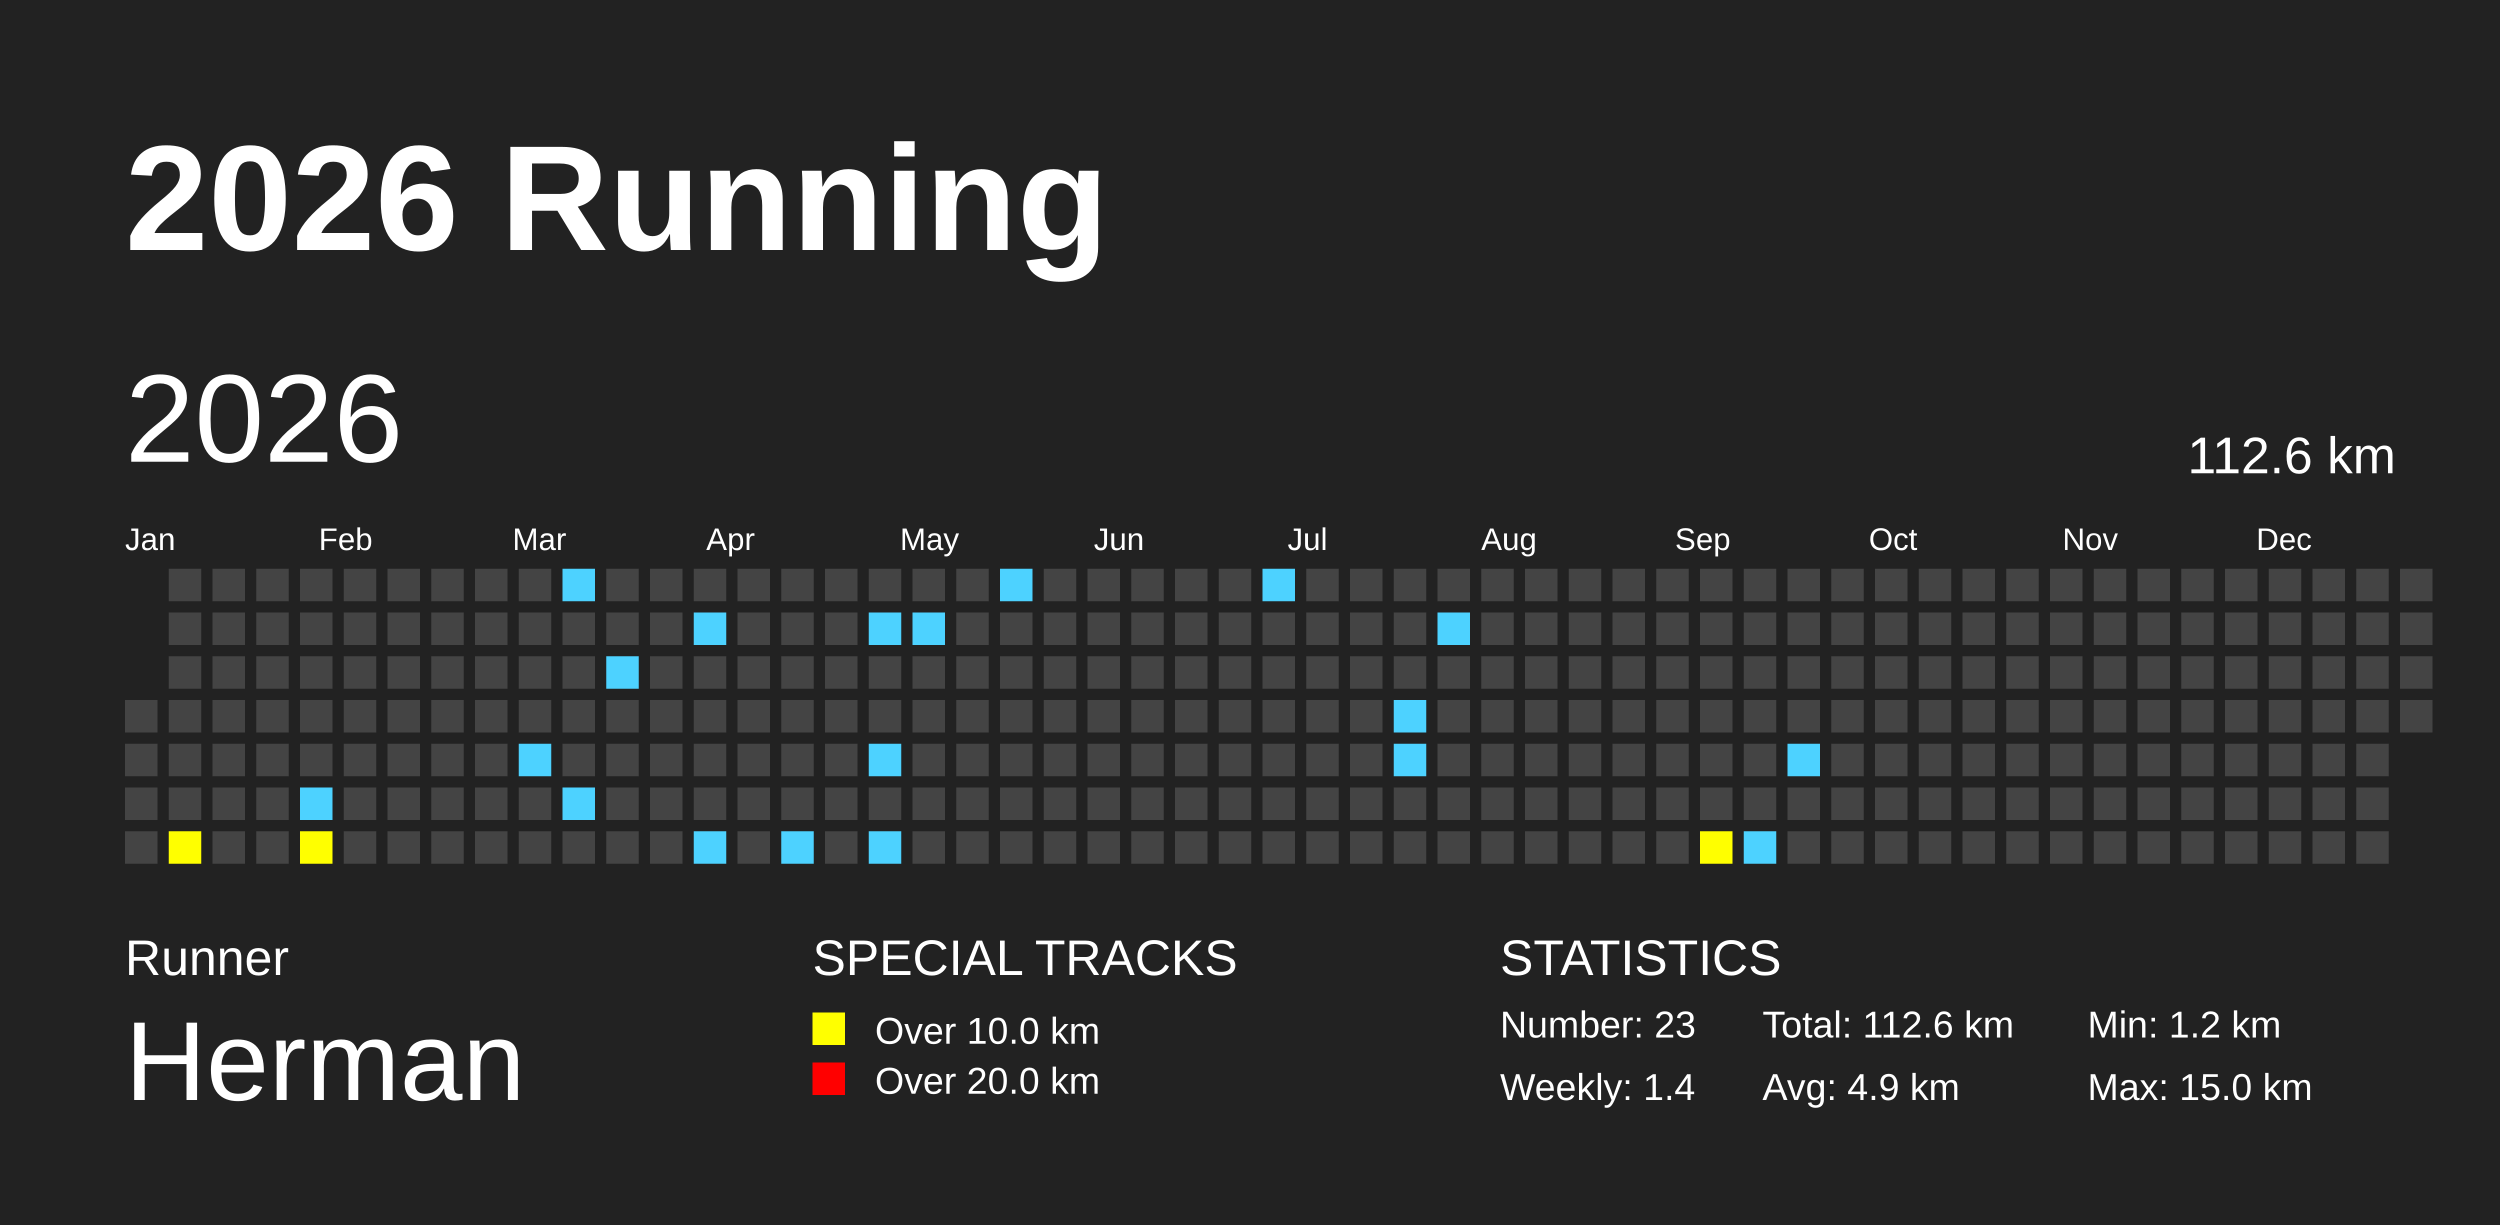
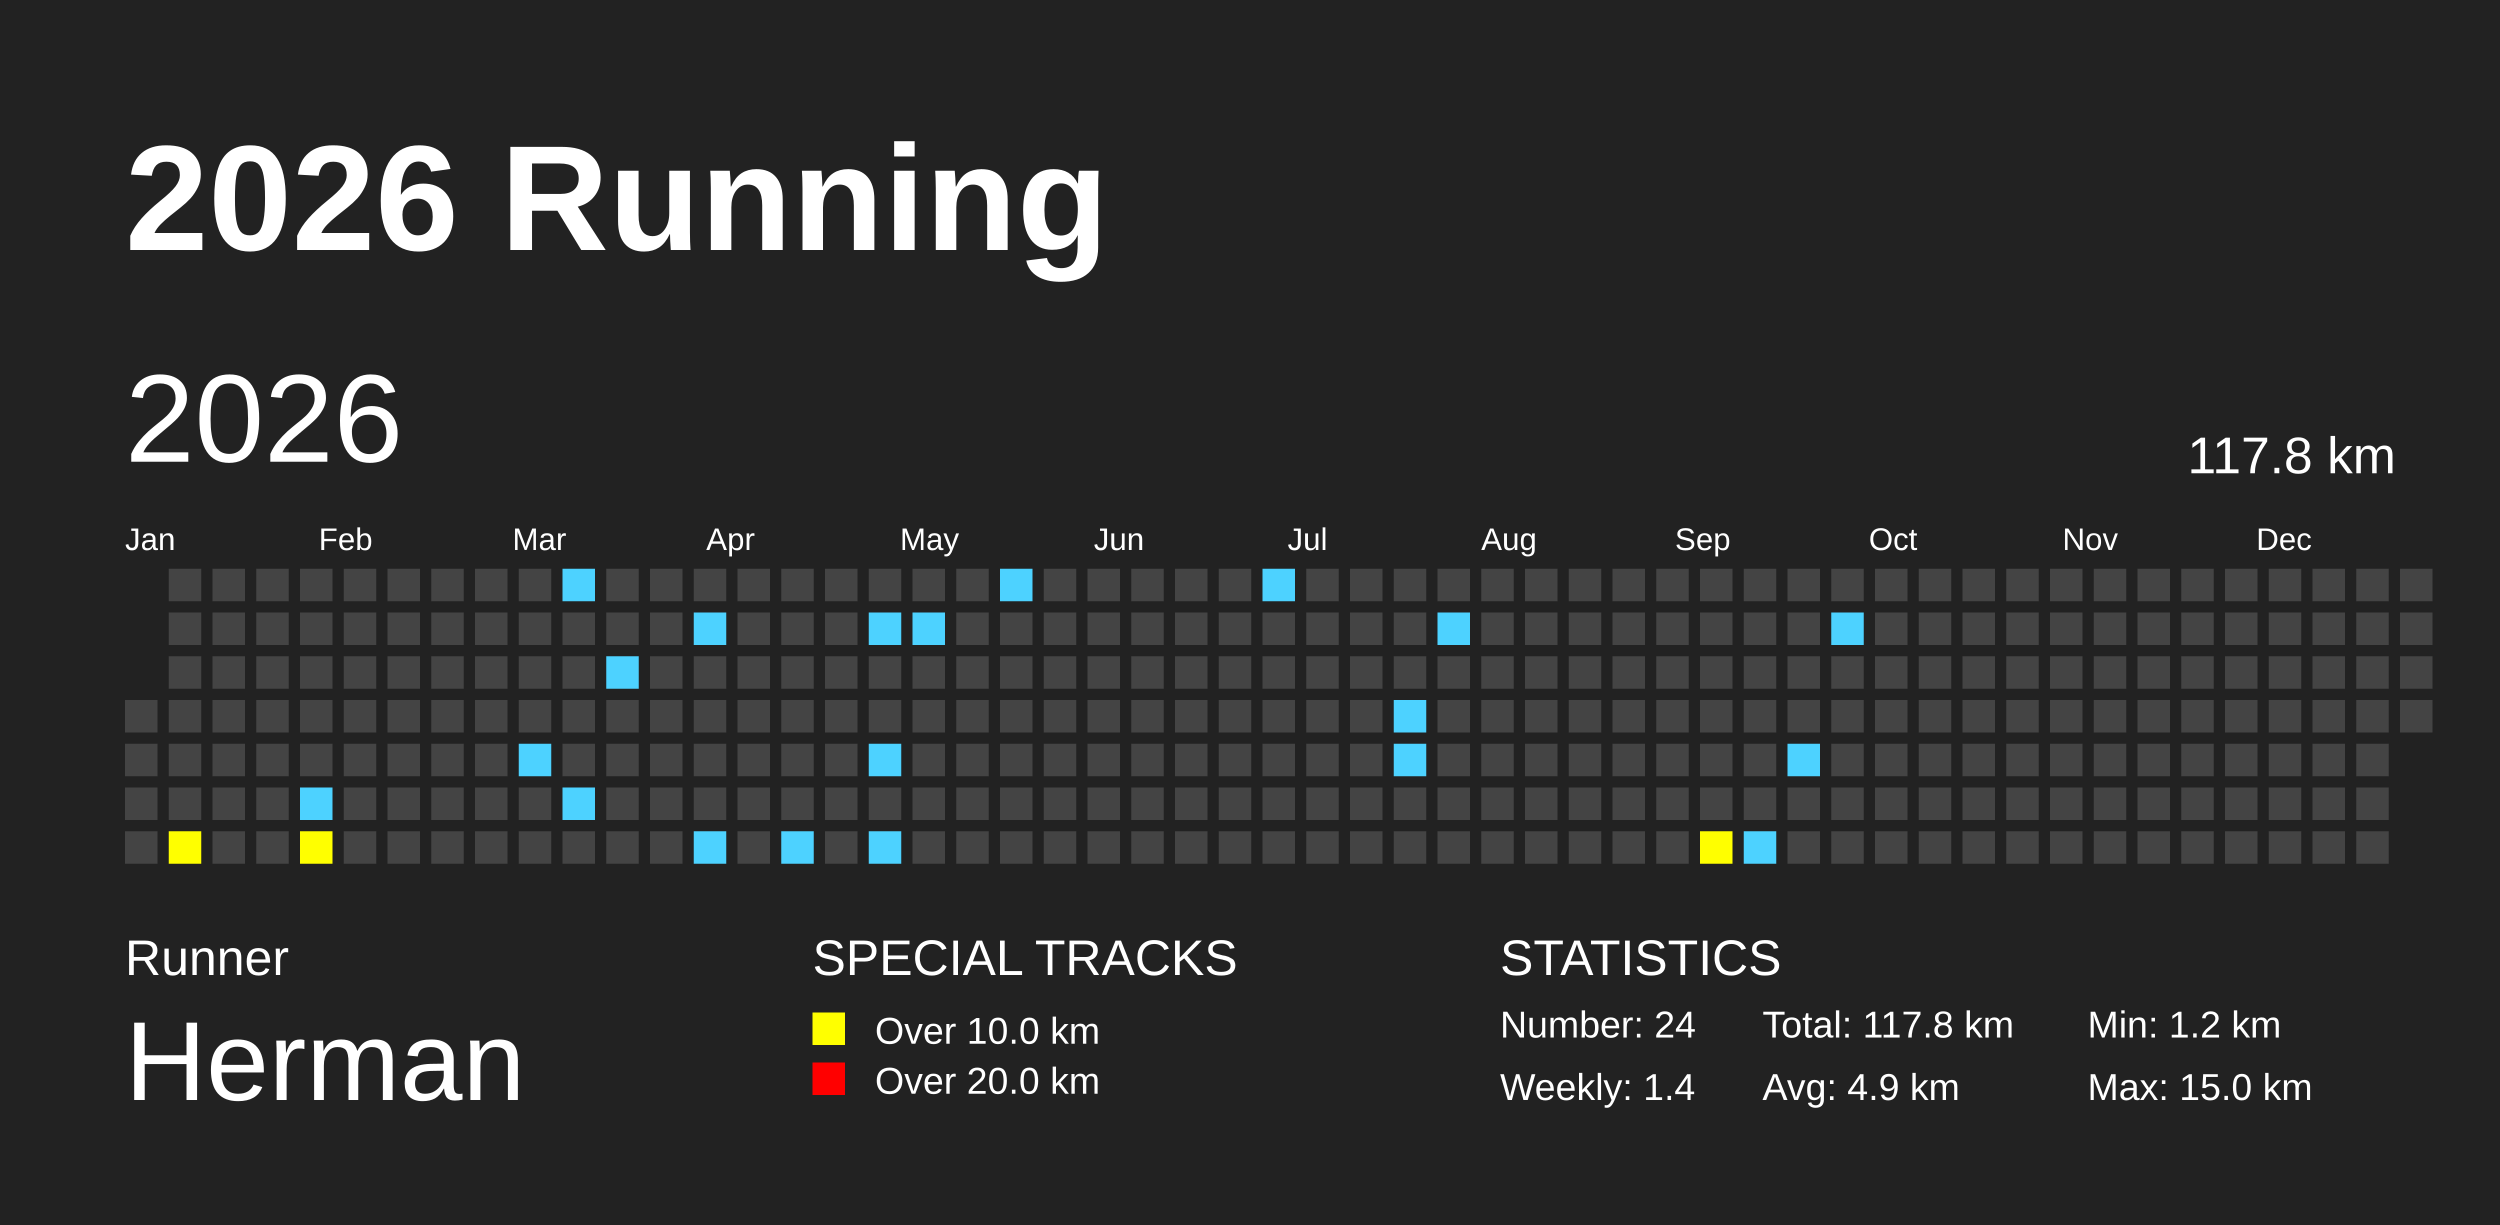
<svg xmlns="http://www.w3.org/2000/svg" baseProfile="full" height="98mm" version="1.1" viewBox="0,0,200,98" width="200mm">
  <defs />
  <rect fill="#222222" height="98" width="200" x="0" y="0" />
  <text fill="#FFFFFF" style="font-size:12px; font-family:Arial; font-weight:bold;" x="10" y="20">2026 Running</text>
  <text fill="#FFFFFF" style="font-size:4px; font-family:Arial" x="10" y="78">Runner</text>
  <text fill="#FFFFFF" style="font-size:9px; font-family:Arial" x="10" y="88">Herman</text>
  <text fill="#FFFFFF" style="font-size:4px; font-family:Arial" x="65" y="78">SPECIAL TRACKS</text>
  <rect fill="yellow" height="2.6" width="2.6" x="65" y="81" />
  <text fill="#FFFFFF" style="font-size:3px; font-family:Arial" x="70" y="83.5">Over 10.0 km</text>
  <rect fill="red" height="2.6" width="2.6" x="65" y="85" />
  <text fill="#FFFFFF" style="font-size:3px; font-family:Arial" x="70" y="87.5">Over 20.0 km</text>
  <text fill="#FFFFFF" style="font-size:4px; font-family:Arial" x="120" y="78">STATISTICS</text>
-   <text fill="#FFFFFF" style="font-size:3px; font-family:Arial" x="120" y="83">Number: 23</text>
+   <text fill="#FFFFFF" style="font-size:3px; font-family:Arial" x="120" y="83">Number: 24</text>
  <text fill="#FFFFFF" style="font-size:3px; font-family:Arial" x="120" y="88">Weekly: 1.4</text>
-   <text fill="#FFFFFF" style="font-size:3px; font-family:Arial" x="141" y="83">Total: 112.6 km</text>
+   <text fill="#FFFFFF" style="font-size:3px; font-family:Arial" x="141" y="83">Total: 117.8 km</text>
  <text fill="#FFFFFF" style="font-size:3px; font-family:Arial" x="141" y="88">Avg: 4.9 km</text>
  <text fill="#FFFFFF" style="font-size:3px; font-family:Arial" x="167" y="83">Min: 1.2 km</text>
  <text fill="#FFFFFF" style="font-size:3px; font-family:Arial" x="167" y="88">Max: 15.0 km</text>
  <text dominant-baseline="hanging" fill="#FFFFFF" style="font-size:10.0px; font-family:Arial;" x="10" y="30">2026</text>
-   <text dominant-baseline="hanging" fill="#FFFFFF" style="font-size:4.125px; font-family:Arial;" x="175" y="35">112.6 km</text>
+   <text dominant-baseline="hanging" fill="#FFFFFF" style="font-size:4.125px; font-family:Arial;" x="175" y="35">117.8 km</text>
  <text fill="#FFFFFF" style="font-size:2.5px; font-family:Arial" x="10.0" y="44">Jan</text>
  <text fill="#FFFFFF" style="font-size:2.5px; font-family:Arial" x="25.5" y="44">Feb</text>
  <text fill="#FFFFFF" style="font-size:2.5px; font-family:Arial" x="41.0" y="44">Mar</text>
  <text fill="#FFFFFF" style="font-size:2.5px; font-family:Arial" x="56.5" y="44">Apr</text>
  <text fill="#FFFFFF" style="font-size:2.5px; font-family:Arial" x="72.0" y="44">May</text>
  <text fill="#FFFFFF" style="font-size:2.5px; font-family:Arial" x="87.5" y="44">Jun</text>
  <text fill="#FFFFFF" style="font-size:2.5px; font-family:Arial" x="103.0" y="44">Jul</text>
  <text fill="#FFFFFF" style="font-size:2.5px; font-family:Arial" x="118.5" y="44">Aug</text>
  <text fill="#FFFFFF" style="font-size:2.5px; font-family:Arial" x="134.0" y="44">Sep</text>
  <text fill="#FFFFFF" style="font-size:2.5px; font-family:Arial" x="149.5" y="44">Oct</text>
  <text fill="#FFFFFF" style="font-size:2.5px; font-family:Arial" x="165.0" y="44">Nov</text>
  <text fill="#FFFFFF" style="font-size:2.5px; font-family:Arial" x="180.5" y="44">Dec</text>
  <rect fill="#444444" height="2.6" width="2.6" x="10.0" y="56.0" />
  <rect fill="#444444" height="2.6" width="2.6" x="10.0" y="59.5" />
  <rect fill="#444444" height="2.6" width="2.6" x="10.0" y="63.0" />
  <rect fill="#444444" height="2.6" width="2.6" x="10.0" y="66.5" />
  <rect fill="#444444" height="2.6" width="2.6" x="13.5" y="45.5" />
  <rect fill="#444444" height="2.6" width="2.6" x="13.5" y="49.0" />
  <rect fill="#444444" height="2.6" width="2.6" x="13.5" y="52.5" />
  <rect fill="#444444" height="2.6" width="2.6" x="13.5" y="56.0" />
  <rect fill="#444444" height="2.6" width="2.6" x="13.5" y="59.5" />
  <rect fill="#444444" height="2.6" width="2.6" x="13.5" y="63.0" />
  <rect fill="yellow" height="2.6" width="2.6" x="13.5" y="66.5" />
  <rect fill="#444444" height="2.6" width="2.6" x="17.0" y="45.5" />
  <rect fill="#444444" height="2.6" width="2.6" x="17.0" y="49.0" />
  <rect fill="#444444" height="2.6" width="2.6" x="17.0" y="52.5" />
  <rect fill="#444444" height="2.6" width="2.6" x="17.0" y="56.0" />
  <rect fill="#444444" height="2.6" width="2.6" x="17.0" y="59.5" />
  <rect fill="#444444" height="2.6" width="2.6" x="17.0" y="63.0" />
  <rect fill="#444444" height="2.6" width="2.6" x="17.0" y="66.5" />
  <rect fill="#444444" height="2.6" width="2.6" x="20.5" y="45.5" />
  <rect fill="#444444" height="2.6" width="2.6" x="20.5" y="49.0" />
  <rect fill="#444444" height="2.6" width="2.6" x="20.5" y="52.5" />
  <rect fill="#444444" height="2.6" width="2.6" x="20.5" y="56.0" />
  <rect fill="#444444" height="2.6" width="2.6" x="20.5" y="59.5" />
  <rect fill="#444444" height="2.6" width="2.6" x="20.5" y="63.0" />
  <rect fill="#444444" height="2.6" width="2.6" x="20.5" y="66.5" />
  <rect fill="#444444" height="2.6" width="2.6" x="24.0" y="45.5" />
  <rect fill="#444444" height="2.6" width="2.6" x="24.0" y="49.0" />
  <rect fill="#444444" height="2.6" width="2.6" x="24.0" y="52.5" />
  <rect fill="#444444" height="2.6" width="2.6" x="24.0" y="56.0" />
  <rect fill="#444444" height="2.6" width="2.6" x="24.0" y="59.5" />
  <rect fill="#4DD2FF" height="2.6" width="2.6" x="24.0" y="63.0" />
  <rect fill="yellow" height="2.6" width="2.6" x="24.0" y="66.5" />
  <rect fill="#444444" height="2.6" width="2.6" x="27.5" y="45.5" />
  <rect fill="#444444" height="2.6" width="2.6" x="27.5" y="49.0" />
  <rect fill="#444444" height="2.6" width="2.6" x="27.5" y="52.5" />
  <rect fill="#444444" height="2.6" width="2.6" x="27.5" y="56.0" />
  <rect fill="#444444" height="2.6" width="2.6" x="27.5" y="59.5" />
  <rect fill="#444444" height="2.6" width="2.6" x="27.5" y="63.0" />
  <rect fill="#444444" height="2.6" width="2.6" x="27.5" y="66.5" />
  <rect fill="#444444" height="2.6" width="2.6" x="31.0" y="45.5" />
  <rect fill="#444444" height="2.6" width="2.6" x="31.0" y="49.0" />
  <rect fill="#444444" height="2.6" width="2.6" x="31.0" y="52.5" />
  <rect fill="#444444" height="2.6" width="2.6" x="31.0" y="56.0" />
  <rect fill="#444444" height="2.6" width="2.6" x="31.0" y="59.5" />
  <rect fill="#444444" height="2.6" width="2.6" x="31.0" y="63.0" />
  <rect fill="#444444" height="2.6" width="2.6" x="31.0" y="66.5" />
  <rect fill="#444444" height="2.6" width="2.6" x="34.5" y="45.5" />
  <rect fill="#444444" height="2.6" width="2.6" x="34.5" y="49.0" />
  <rect fill="#444444" height="2.6" width="2.6" x="34.5" y="52.5" />
  <rect fill="#444444" height="2.6" width="2.6" x="34.5" y="56.0" />
  <rect fill="#444444" height="2.6" width="2.6" x="34.5" y="59.5" />
  <rect fill="#444444" height="2.6" width="2.6" x="34.5" y="63.0" />
  <rect fill="#444444" height="2.6" width="2.6" x="34.5" y="66.5" />
  <rect fill="#444444" height="2.6" width="2.6" x="38.0" y="45.5" />
  <rect fill="#444444" height="2.6" width="2.6" x="38.0" y="49.0" />
  <rect fill="#444444" height="2.6" width="2.6" x="38.0" y="52.5" />
  <rect fill="#444444" height="2.6" width="2.6" x="38.0" y="56.0" />
  <rect fill="#444444" height="2.6" width="2.6" x="38.0" y="59.5" />
  <rect fill="#444444" height="2.6" width="2.6" x="38.0" y="63.0" />
  <rect fill="#444444" height="2.6" width="2.6" x="38.0" y="66.5" />
  <rect fill="#444444" height="2.6" width="2.6" x="41.5" y="45.5" />
  <rect fill="#444444" height="2.6" width="2.6" x="41.5" y="49.0" />
  <rect fill="#444444" height="2.6" width="2.6" x="41.5" y="52.5" />
  <rect fill="#444444" height="2.6" width="2.6" x="41.5" y="56.0" />
  <rect fill="#4DD2FF" height="2.6" width="2.6" x="41.5" y="59.5" />
  <rect fill="#444444" height="2.6" width="2.6" x="41.5" y="63.0" />
  <rect fill="#444444" height="2.6" width="2.6" x="41.5" y="66.5" />
  <rect fill="#4DD2FF" height="2.6" width="2.6" x="45.0" y="45.5" />
  <rect fill="#444444" height="2.6" width="2.6" x="45.0" y="49.0" />
  <rect fill="#444444" height="2.6" width="2.6" x="45.0" y="52.5" />
  <rect fill="#444444" height="2.6" width="2.6" x="45.0" y="56.0" />
  <rect fill="#444444" height="2.6" width="2.6" x="45.0" y="59.5" />
  <rect fill="#4DD2FF" height="2.6" width="2.6" x="45.0" y="63.0" />
  <rect fill="#444444" height="2.6" width="2.6" x="45.0" y="66.5" />
  <rect fill="#444444" height="2.6" width="2.6" x="48.5" y="45.5" />
  <rect fill="#444444" height="2.6" width="2.6" x="48.5" y="49.0" />
  <rect fill="#4DD2FF" height="2.6" width="2.6" x="48.5" y="52.5" />
  <rect fill="#444444" height="2.6" width="2.6" x="48.5" y="56.0" />
  <rect fill="#444444" height="2.6" width="2.6" x="48.5" y="59.5" />
  <rect fill="#444444" height="2.6" width="2.6" x="48.5" y="63.0" />
  <rect fill="#444444" height="2.6" width="2.6" x="48.5" y="66.5" />
  <rect fill="#444444" height="2.6" width="2.6" x="52.0" y="45.5" />
  <rect fill="#444444" height="2.6" width="2.6" x="52.0" y="49.0" />
  <rect fill="#444444" height="2.6" width="2.6" x="52.0" y="52.5" />
  <rect fill="#444444" height="2.6" width="2.6" x="52.0" y="56.0" />
  <rect fill="#444444" height="2.6" width="2.6" x="52.0" y="59.5" />
  <rect fill="#444444" height="2.6" width="2.6" x="52.0" y="63.0" />
  <rect fill="#444444" height="2.6" width="2.6" x="52.0" y="66.5" />
  <rect fill="#444444" height="2.6" width="2.6" x="55.5" y="45.5" />
  <rect fill="#4DD2FF" height="2.6" width="2.6" x="55.5" y="49.0" />
  <rect fill="#444444" height="2.6" width="2.6" x="55.5" y="52.5" />
  <rect fill="#444444" height="2.6" width="2.6" x="55.5" y="56.0" />
  <rect fill="#444444" height="2.6" width="2.6" x="55.5" y="59.5" />
  <rect fill="#444444" height="2.6" width="2.6" x="55.5" y="63.0" />
  <rect fill="#4DD2FF" height="2.6" width="2.6" x="55.5" y="66.5" />
  <rect fill="#444444" height="2.6" width="2.6" x="59.0" y="45.5" />
  <rect fill="#444444" height="2.6" width="2.6" x="59.0" y="49.0" />
  <rect fill="#444444" height="2.6" width="2.6" x="59.0" y="52.5" />
  <rect fill="#444444" height="2.6" width="2.6" x="59.0" y="56.0" />
  <rect fill="#444444" height="2.6" width="2.6" x="59.0" y="59.5" />
  <rect fill="#444444" height="2.6" width="2.6" x="59.0" y="63.0" />
  <rect fill="#444444" height="2.6" width="2.6" x="59.0" y="66.5" />
  <rect fill="#444444" height="2.6" width="2.6" x="62.5" y="45.5" />
  <rect fill="#444444" height="2.6" width="2.6" x="62.5" y="49.0" />
  <rect fill="#444444" height="2.6" width="2.6" x="62.5" y="52.5" />
  <rect fill="#444444" height="2.6" width="2.6" x="62.5" y="56.0" />
  <rect fill="#444444" height="2.6" width="2.6" x="62.5" y="59.5" />
  <rect fill="#444444" height="2.6" width="2.6" x="62.5" y="63.0" />
  <rect fill="#4DD2FF" height="2.6" width="2.6" x="62.5" y="66.5" />
  <rect fill="#444444" height="2.6" width="2.6" x="66.0" y="45.5" />
  <rect fill="#444444" height="2.6" width="2.6" x="66.0" y="49.0" />
  <rect fill="#444444" height="2.6" width="2.6" x="66.0" y="52.5" />
  <rect fill="#444444" height="2.6" width="2.6" x="66.0" y="56.0" />
  <rect fill="#444444" height="2.6" width="2.6" x="66.0" y="59.5" />
  <rect fill="#444444" height="2.6" width="2.6" x="66.0" y="63.0" />
  <rect fill="#444444" height="2.6" width="2.6" x="66.0" y="66.5" />
  <rect fill="#444444" height="2.6" width="2.6" x="69.5" y="45.5" />
  <rect fill="#4DD2FF" height="2.6" width="2.6" x="69.5" y="49.0" />
  <rect fill="#444444" height="2.6" width="2.6" x="69.5" y="52.5" />
  <rect fill="#444444" height="2.6" width="2.6" x="69.5" y="56.0" />
  <rect fill="#4DD2FF" height="2.6" width="2.6" x="69.5" y="59.5" />
  <rect fill="#444444" height="2.6" width="2.6" x="69.5" y="63.0" />
  <rect fill="#4DD2FF" height="2.6" width="2.6" x="69.5" y="66.5" />
  <rect fill="#444444" height="2.6" width="2.6" x="73.0" y="45.5" />
  <rect fill="#4DD2FF" height="2.6" width="2.6" x="73.0" y="49.0" />
  <rect fill="#444444" height="2.6" width="2.6" x="73.0" y="52.5" />
  <rect fill="#444444" height="2.6" width="2.6" x="73.0" y="56.0" />
  <rect fill="#444444" height="2.6" width="2.6" x="73.0" y="59.5" />
  <rect fill="#444444" height="2.6" width="2.6" x="73.0" y="63.0" />
  <rect fill="#444444" height="2.6" width="2.6" x="73.0" y="66.5" />
  <rect fill="#444444" height="2.6" width="2.6" x="76.5" y="45.5" />
  <rect fill="#444444" height="2.6" width="2.6" x="76.5" y="49.0" />
  <rect fill="#444444" height="2.6" width="2.6" x="76.5" y="52.5" />
  <rect fill="#444444" height="2.6" width="2.6" x="76.5" y="56.0" />
  <rect fill="#444444" height="2.6" width="2.6" x="76.5" y="59.5" />
  <rect fill="#444444" height="2.6" width="2.6" x="76.5" y="63.0" />
  <rect fill="#444444" height="2.6" width="2.6" x="76.5" y="66.5" />
  <rect fill="#4DD2FF" height="2.6" width="2.6" x="80.0" y="45.5" />
  <rect fill="#444444" height="2.6" width="2.6" x="80.0" y="49.0" />
  <rect fill="#444444" height="2.6" width="2.6" x="80.0" y="52.5" />
  <rect fill="#444444" height="2.6" width="2.6" x="80.0" y="56.0" />
  <rect fill="#444444" height="2.6" width="2.6" x="80.0" y="59.5" />
  <rect fill="#444444" height="2.6" width="2.6" x="80.0" y="63.0" />
  <rect fill="#444444" height="2.6" width="2.6" x="80.0" y="66.5" />
  <rect fill="#444444" height="2.6" width="2.6" x="83.5" y="45.5" />
  <rect fill="#444444" height="2.6" width="2.6" x="83.5" y="49.0" />
  <rect fill="#444444" height="2.6" width="2.6" x="83.5" y="52.5" />
  <rect fill="#444444" height="2.6" width="2.6" x="83.5" y="56.0" />
  <rect fill="#444444" height="2.6" width="2.6" x="83.5" y="59.5" />
  <rect fill="#444444" height="2.6" width="2.6" x="83.5" y="63.0" />
  <rect fill="#444444" height="2.6" width="2.6" x="83.5" y="66.5" />
  <rect fill="#444444" height="2.6" width="2.6" x="87.0" y="45.5" />
  <rect fill="#444444" height="2.6" width="2.6" x="87.0" y="49.0" />
  <rect fill="#444444" height="2.6" width="2.6" x="87.0" y="52.5" />
  <rect fill="#444444" height="2.6" width="2.6" x="87.0" y="56.0" />
  <rect fill="#444444" height="2.6" width="2.6" x="87.0" y="59.5" />
  <rect fill="#444444" height="2.6" width="2.6" x="87.0" y="63.0" />
  <rect fill="#444444" height="2.6" width="2.6" x="87.0" y="66.5" />
  <rect fill="#444444" height="2.6" width="2.6" x="90.5" y="45.5" />
  <rect fill="#444444" height="2.6" width="2.6" x="90.5" y="49.0" />
  <rect fill="#444444" height="2.6" width="2.6" x="90.5" y="52.5" />
  <rect fill="#444444" height="2.6" width="2.6" x="90.5" y="56.0" />
  <rect fill="#444444" height="2.6" width="2.6" x="90.5" y="59.5" />
  <rect fill="#444444" height="2.6" width="2.6" x="90.5" y="63.0" />
  <rect fill="#444444" height="2.6" width="2.6" x="90.5" y="66.5" />
  <rect fill="#444444" height="2.6" width="2.6" x="94.0" y="45.5" />
  <rect fill="#444444" height="2.6" width="2.6" x="94.0" y="49.0" />
  <rect fill="#444444" height="2.6" width="2.6" x="94.0" y="52.5" />
  <rect fill="#444444" height="2.6" width="2.6" x="94.0" y="56.0" />
  <rect fill="#444444" height="2.6" width="2.6" x="94.0" y="59.5" />
  <rect fill="#444444" height="2.6" width="2.6" x="94.0" y="63.0" />
  <rect fill="#444444" height="2.6" width="2.6" x="94.0" y="66.5" />
  <rect fill="#444444" height="2.6" width="2.6" x="97.5" y="45.5" />
  <rect fill="#444444" height="2.6" width="2.6" x="97.5" y="49.0" />
  <rect fill="#444444" height="2.6" width="2.6" x="97.5" y="52.5" />
  <rect fill="#444444" height="2.6" width="2.6" x="97.5" y="56.0" />
  <rect fill="#444444" height="2.6" width="2.6" x="97.5" y="59.5" />
  <rect fill="#444444" height="2.6" width="2.6" x="97.5" y="63.0" />
  <rect fill="#444444" height="2.6" width="2.6" x="97.5" y="66.5" />
  <rect fill="#4DD2FF" height="2.6" width="2.6" x="101.0" y="45.5" />
  <rect fill="#444444" height="2.6" width="2.6" x="101.0" y="49.0" />
  <rect fill="#444444" height="2.6" width="2.6" x="101.0" y="52.5" />
  <rect fill="#444444" height="2.6" width="2.6" x="101.0" y="56.0" />
  <rect fill="#444444" height="2.6" width="2.6" x="101.0" y="59.5" />
  <rect fill="#444444" height="2.6" width="2.6" x="101.0" y="63.0" />
  <rect fill="#444444" height="2.6" width="2.6" x="101.0" y="66.5" />
  <rect fill="#444444" height="2.6" width="2.6" x="104.5" y="45.5" />
  <rect fill="#444444" height="2.6" width="2.6" x="104.5" y="49.0" />
  <rect fill="#444444" height="2.6" width="2.6" x="104.5" y="52.5" />
  <rect fill="#444444" height="2.6" width="2.6" x="104.5" y="56.0" />
  <rect fill="#444444" height="2.6" width="2.6" x="104.5" y="59.5" />
  <rect fill="#444444" height="2.6" width="2.6" x="104.5" y="63.0" />
  <rect fill="#444444" height="2.6" width="2.6" x="104.5" y="66.5" />
  <rect fill="#444444" height="2.6" width="2.6" x="108.0" y="45.5" />
  <rect fill="#444444" height="2.6" width="2.6" x="108.0" y="49.0" />
  <rect fill="#444444" height="2.6" width="2.6" x="108.0" y="52.5" />
  <rect fill="#444444" height="2.6" width="2.6" x="108.0" y="56.0" />
  <rect fill="#444444" height="2.6" width="2.6" x="108.0" y="59.5" />
  <rect fill="#444444" height="2.6" width="2.6" x="108.0" y="63.0" />
  <rect fill="#444444" height="2.6" width="2.6" x="108.0" y="66.5" />
  <rect fill="#444444" height="2.6" width="2.6" x="111.5" y="45.5" />
  <rect fill="#444444" height="2.6" width="2.6" x="111.5" y="49.0" />
  <rect fill="#444444" height="2.6" width="2.6" x="111.5" y="52.5" />
  <rect fill="#4DD2FF" height="2.6" width="2.6" x="111.5" y="56.0" />
  <rect fill="#4DD2FF" height="2.6" width="2.6" x="111.5" y="59.5" />
  <rect fill="#444444" height="2.6" width="2.6" x="111.5" y="63.0" />
  <rect fill="#444444" height="2.6" width="2.6" x="111.5" y="66.5" />
  <rect fill="#444444" height="2.6" width="2.6" x="115.0" y="45.5" />
  <rect fill="#4DD2FF" height="2.6" width="2.6" x="115.0" y="49.0" />
  <rect fill="#444444" height="2.6" width="2.6" x="115.0" y="52.5" />
  <rect fill="#444444" height="2.6" width="2.6" x="115.0" y="56.0" />
  <rect fill="#444444" height="2.6" width="2.6" x="115.0" y="59.5" />
  <rect fill="#444444" height="2.6" width="2.6" x="115.0" y="63.0" />
  <rect fill="#444444" height="2.6" width="2.6" x="115.0" y="66.5" />
  <rect fill="#444444" height="2.6" width="2.6" x="118.5" y="45.5" />
  <rect fill="#444444" height="2.6" width="2.6" x="118.5" y="49.0" />
  <rect fill="#444444" height="2.6" width="2.6" x="118.5" y="52.5" />
  <rect fill="#444444" height="2.6" width="2.6" x="118.5" y="56.0" />
  <rect fill="#444444" height="2.6" width="2.6" x="118.5" y="59.5" />
  <rect fill="#444444" height="2.6" width="2.6" x="118.5" y="63.0" />
  <rect fill="#444444" height="2.6" width="2.6" x="118.5" y="66.5" />
  <rect fill="#444444" height="2.6" width="2.6" x="122.0" y="45.5" />
  <rect fill="#444444" height="2.6" width="2.6" x="122.0" y="49.0" />
  <rect fill="#444444" height="2.6" width="2.6" x="122.0" y="52.5" />
  <rect fill="#444444" height="2.6" width="2.6" x="122.0" y="56.0" />
  <rect fill="#444444" height="2.6" width="2.6" x="122.0" y="59.5" />
  <rect fill="#444444" height="2.6" width="2.6" x="122.0" y="63.0" />
  <rect fill="#444444" height="2.6" width="2.6" x="122.0" y="66.5" />
  <rect fill="#444444" height="2.6" width="2.6" x="125.5" y="45.5" />
  <rect fill="#444444" height="2.6" width="2.6" x="125.5" y="49.0" />
  <rect fill="#444444" height="2.6" width="2.6" x="125.5" y="52.5" />
  <rect fill="#444444" height="2.6" width="2.6" x="125.5" y="56.0" />
  <rect fill="#444444" height="2.6" width="2.6" x="125.5" y="59.5" />
  <rect fill="#444444" height="2.6" width="2.6" x="125.5" y="63.0" />
  <rect fill="#444444" height="2.6" width="2.6" x="125.5" y="66.5" />
  <rect fill="#444444" height="2.6" width="2.6" x="129.0" y="45.5" />
  <rect fill="#444444" height="2.6" width="2.6" x="129.0" y="49.0" />
  <rect fill="#444444" height="2.6" width="2.6" x="129.0" y="52.5" />
  <rect fill="#444444" height="2.6" width="2.6" x="129.0" y="56.0" />
  <rect fill="#444444" height="2.6" width="2.6" x="129.0" y="59.5" />
  <rect fill="#444444" height="2.6" width="2.6" x="129.0" y="63.0" />
  <rect fill="#444444" height="2.6" width="2.6" x="129.0" y="66.5" />
  <rect fill="#444444" height="2.6" width="2.6" x="132.5" y="45.5" />
  <rect fill="#444444" height="2.6" width="2.6" x="132.5" y="49.0" />
  <rect fill="#444444" height="2.6" width="2.6" x="132.5" y="52.5" />
  <rect fill="#444444" height="2.6" width="2.6" x="132.5" y="56.0" />
  <rect fill="#444444" height="2.6" width="2.6" x="132.5" y="59.5" />
  <rect fill="#444444" height="2.6" width="2.6" x="132.5" y="63.0" />
  <rect fill="#444444" height="2.6" width="2.6" x="132.5" y="66.5" />
  <rect fill="#444444" height="2.6" width="2.6" x="136.0" y="45.5" />
  <rect fill="#444444" height="2.6" width="2.6" x="136.0" y="49.0" />
  <rect fill="#444444" height="2.6" width="2.6" x="136.0" y="52.5" />
  <rect fill="#444444" height="2.6" width="2.6" x="136.0" y="56.0" />
  <rect fill="#444444" height="2.6" width="2.6" x="136.0" y="59.5" />
  <rect fill="#444444" height="2.6" width="2.6" x="136.0" y="63.0" />
  <rect fill="yellow" height="2.6" width="2.6" x="136.0" y="66.5" />
  <rect fill="#444444" height="2.6" width="2.6" x="139.5" y="45.5" />
  <rect fill="#444444" height="2.6" width="2.6" x="139.5" y="49.0" />
  <rect fill="#444444" height="2.6" width="2.6" x="139.5" y="52.5" />
  <rect fill="#444444" height="2.6" width="2.6" x="139.5" y="56.0" />
  <rect fill="#444444" height="2.6" width="2.6" x="139.5" y="59.5" />
  <rect fill="#444444" height="2.6" width="2.6" x="139.5" y="63.0" />
  <rect fill="#4DD2FF" height="2.6" width="2.6" x="139.5" y="66.5" />
  <rect fill="#444444" height="2.6" width="2.6" x="143.0" y="45.5" />
  <rect fill="#444444" height="2.6" width="2.6" x="143.0" y="49.0" />
  <rect fill="#444444" height="2.6" width="2.6" x="143.0" y="52.5" />
  <rect fill="#444444" height="2.6" width="2.6" x="143.0" y="56.0" />
  <rect fill="#4DD2FF" height="2.6" width="2.6" x="143.0" y="59.5" />
  <rect fill="#444444" height="2.6" width="2.6" x="143.0" y="63.0" />
  <rect fill="#444444" height="2.6" width="2.6" x="143.0" y="66.5" />
  <rect fill="#444444" height="2.6" width="2.6" x="146.5" y="45.5" />
-   <rect fill="#444444" height="2.6" width="2.6" x="146.5" y="49.0" />
+   <rect fill="#4DD2FF" height="2.6" width="2.6" x="146.5" y="49.0" />
  <rect fill="#444444" height="2.6" width="2.6" x="146.5" y="52.5" />
  <rect fill="#444444" height="2.6" width="2.6" x="146.5" y="56.0" />
  <rect fill="#444444" height="2.6" width="2.6" x="146.5" y="59.5" />
  <rect fill="#444444" height="2.6" width="2.6" x="146.5" y="63.0" />
  <rect fill="#444444" height="2.6" width="2.6" x="146.5" y="66.5" />
  <rect fill="#444444" height="2.6" width="2.6" x="150.0" y="45.5" />
  <rect fill="#444444" height="2.6" width="2.6" x="150.0" y="49.0" />
  <rect fill="#444444" height="2.6" width="2.6" x="150.0" y="52.5" />
  <rect fill="#444444" height="2.6" width="2.6" x="150.0" y="56.0" />
  <rect fill="#444444" height="2.6" width="2.6" x="150.0" y="59.5" />
  <rect fill="#444444" height="2.6" width="2.6" x="150.0" y="63.0" />
  <rect fill="#444444" height="2.6" width="2.6" x="150.0" y="66.5" />
  <rect fill="#444444" height="2.6" width="2.6" x="153.5" y="45.5" />
  <rect fill="#444444" height="2.6" width="2.6" x="153.5" y="49.0" />
  <rect fill="#444444" height="2.6" width="2.6" x="153.5" y="52.5" />
  <rect fill="#444444" height="2.6" width="2.6" x="153.5" y="56.0" />
  <rect fill="#444444" height="2.6" width="2.6" x="153.5" y="59.5" />
  <rect fill="#444444" height="2.6" width="2.6" x="153.5" y="63.0" />
  <rect fill="#444444" height="2.6" width="2.6" x="153.5" y="66.5" />
  <rect fill="#444444" height="2.6" width="2.6" x="157.0" y="45.5" />
  <rect fill="#444444" height="2.6" width="2.6" x="157.0" y="49.0" />
  <rect fill="#444444" height="2.6" width="2.6" x="157.0" y="52.5" />
  <rect fill="#444444" height="2.6" width="2.6" x="157.0" y="56.0" />
  <rect fill="#444444" height="2.6" width="2.6" x="157.0" y="59.5" />
  <rect fill="#444444" height="2.6" width="2.6" x="157.0" y="63.0" />
  <rect fill="#444444" height="2.6" width="2.6" x="157.0" y="66.5" />
  <rect fill="#444444" height="2.6" width="2.6" x="160.5" y="45.5" />
  <rect fill="#444444" height="2.6" width="2.6" x="160.5" y="49.0" />
  <rect fill="#444444" height="2.6" width="2.6" x="160.5" y="52.5" />
  <rect fill="#444444" height="2.6" width="2.6" x="160.5" y="56.0" />
  <rect fill="#444444" height="2.6" width="2.6" x="160.5" y="59.5" />
  <rect fill="#444444" height="2.6" width="2.6" x="160.5" y="63.0" />
  <rect fill="#444444" height="2.6" width="2.6" x="160.5" y="66.5" />
  <rect fill="#444444" height="2.6" width="2.6" x="164.0" y="45.5" />
  <rect fill="#444444" height="2.6" width="2.6" x="164.0" y="49.0" />
  <rect fill="#444444" height="2.6" width="2.6" x="164.0" y="52.5" />
  <rect fill="#444444" height="2.6" width="2.6" x="164.0" y="56.0" />
  <rect fill="#444444" height="2.6" width="2.6" x="164.0" y="59.5" />
  <rect fill="#444444" height="2.6" width="2.6" x="164.0" y="63.0" />
  <rect fill="#444444" height="2.6" width="2.6" x="164.0" y="66.5" />
  <rect fill="#444444" height="2.6" width="2.6" x="167.5" y="45.5" />
  <rect fill="#444444" height="2.6" width="2.6" x="167.5" y="49.0" />
  <rect fill="#444444" height="2.6" width="2.6" x="167.5" y="52.5" />
  <rect fill="#444444" height="2.6" width="2.6" x="167.5" y="56.0" />
  <rect fill="#444444" height="2.6" width="2.6" x="167.5" y="59.5" />
  <rect fill="#444444" height="2.6" width="2.6" x="167.5" y="63.0" />
  <rect fill="#444444" height="2.6" width="2.6" x="167.5" y="66.5" />
  <rect fill="#444444" height="2.6" width="2.6" x="171.0" y="45.5" />
  <rect fill="#444444" height="2.6" width="2.6" x="171.0" y="49.0" />
  <rect fill="#444444" height="2.6" width="2.6" x="171.0" y="52.5" />
  <rect fill="#444444" height="2.6" width="2.6" x="171.0" y="56.0" />
  <rect fill="#444444" height="2.6" width="2.6" x="171.0" y="59.5" />
  <rect fill="#444444" height="2.6" width="2.6" x="171.0" y="63.0" />
  <rect fill="#444444" height="2.6" width="2.6" x="171.0" y="66.5" />
  <rect fill="#444444" height="2.6" width="2.6" x="174.5" y="45.5" />
  <rect fill="#444444" height="2.6" width="2.6" x="174.5" y="49.0" />
  <rect fill="#444444" height="2.6" width="2.6" x="174.5" y="52.5" />
  <rect fill="#444444" height="2.6" width="2.6" x="174.5" y="56.0" />
  <rect fill="#444444" height="2.6" width="2.6" x="174.5" y="59.5" />
  <rect fill="#444444" height="2.6" width="2.6" x="174.5" y="63.0" />
  <rect fill="#444444" height="2.6" width="2.6" x="174.5" y="66.5" />
  <rect fill="#444444" height="2.6" width="2.6" x="178.0" y="45.5" />
  <rect fill="#444444" height="2.6" width="2.6" x="178.0" y="49.0" />
  <rect fill="#444444" height="2.6" width="2.6" x="178.0" y="52.5" />
  <rect fill="#444444" height="2.6" width="2.6" x="178.0" y="56.0" />
  <rect fill="#444444" height="2.6" width="2.6" x="178.0" y="59.5" />
  <rect fill="#444444" height="2.6" width="2.6" x="178.0" y="63.0" />
  <rect fill="#444444" height="2.6" width="2.6" x="178.0" y="66.5" />
  <rect fill="#444444" height="2.6" width="2.6" x="181.5" y="45.5" />
  <rect fill="#444444" height="2.6" width="2.6" x="181.5" y="49.0" />
  <rect fill="#444444" height="2.6" width="2.6" x="181.5" y="52.5" />
  <rect fill="#444444" height="2.6" width="2.6" x="181.5" y="56.0" />
  <rect fill="#444444" height="2.6" width="2.6" x="181.5" y="59.5" />
  <rect fill="#444444" height="2.6" width="2.6" x="181.5" y="63.0" />
  <rect fill="#444444" height="2.6" width="2.6" x="181.5" y="66.5" />
  <rect fill="#444444" height="2.6" width="2.6" x="185.0" y="45.5" />
  <rect fill="#444444" height="2.6" width="2.6" x="185.0" y="49.0" />
  <rect fill="#444444" height="2.6" width="2.6" x="185.0" y="52.5" />
  <rect fill="#444444" height="2.6" width="2.6" x="185.0" y="56.0" />
  <rect fill="#444444" height="2.6" width="2.6" x="185.0" y="59.5" />
  <rect fill="#444444" height="2.6" width="2.6" x="185.0" y="63.0" />
  <rect fill="#444444" height="2.6" width="2.6" x="185.0" y="66.5" />
  <rect fill="#444444" height="2.6" width="2.6" x="188.5" y="45.5" />
  <rect fill="#444444" height="2.6" width="2.6" x="188.5" y="49.0" />
  <rect fill="#444444" height="2.6" width="2.6" x="188.5" y="52.5" />
  <rect fill="#444444" height="2.6" width="2.6" x="188.5" y="56.0" />
  <rect fill="#444444" height="2.6" width="2.6" x="188.5" y="59.5" />
  <rect fill="#444444" height="2.6" width="2.6" x="188.5" y="63.0" />
  <rect fill="#444444" height="2.6" width="2.6" x="188.5" y="66.5" />
  <rect fill="#444444" height="2.6" width="2.6" x="192.0" y="45.5" />
  <rect fill="#444444" height="2.6" width="2.6" x="192.0" y="49.0" />
  <rect fill="#444444" height="2.6" width="2.6" x="192.0" y="52.5" />
  <rect fill="#444444" height="2.6" width="2.6" x="192.0" y="56.0" />
</svg>
